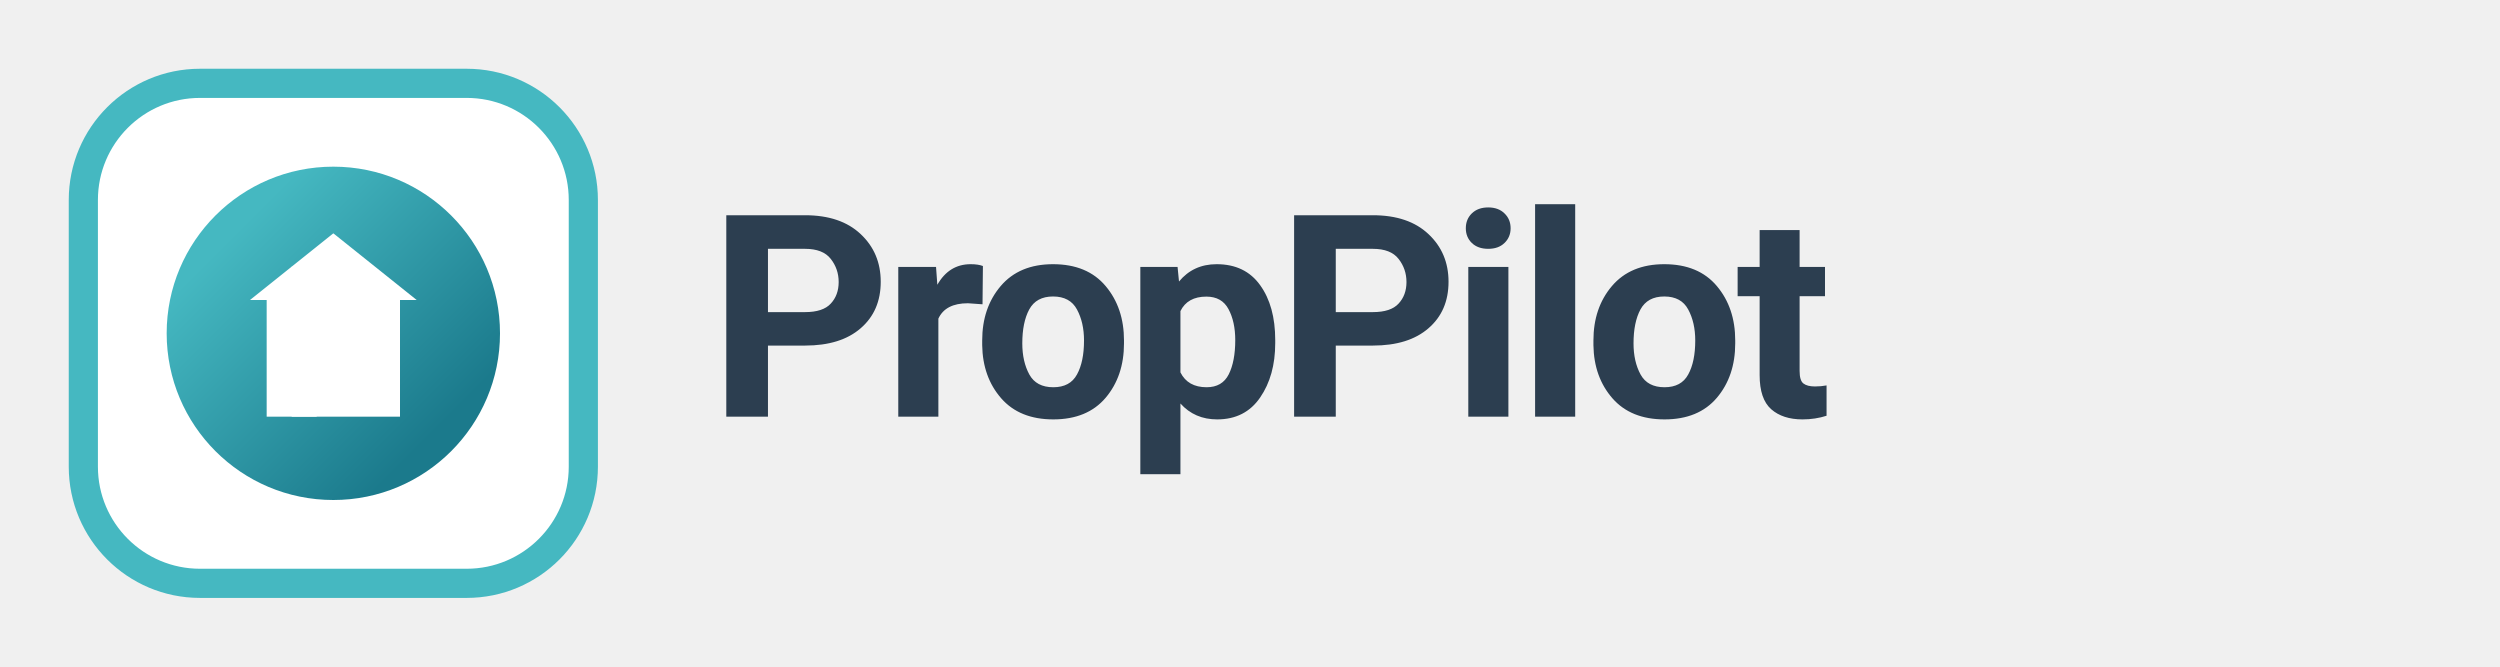
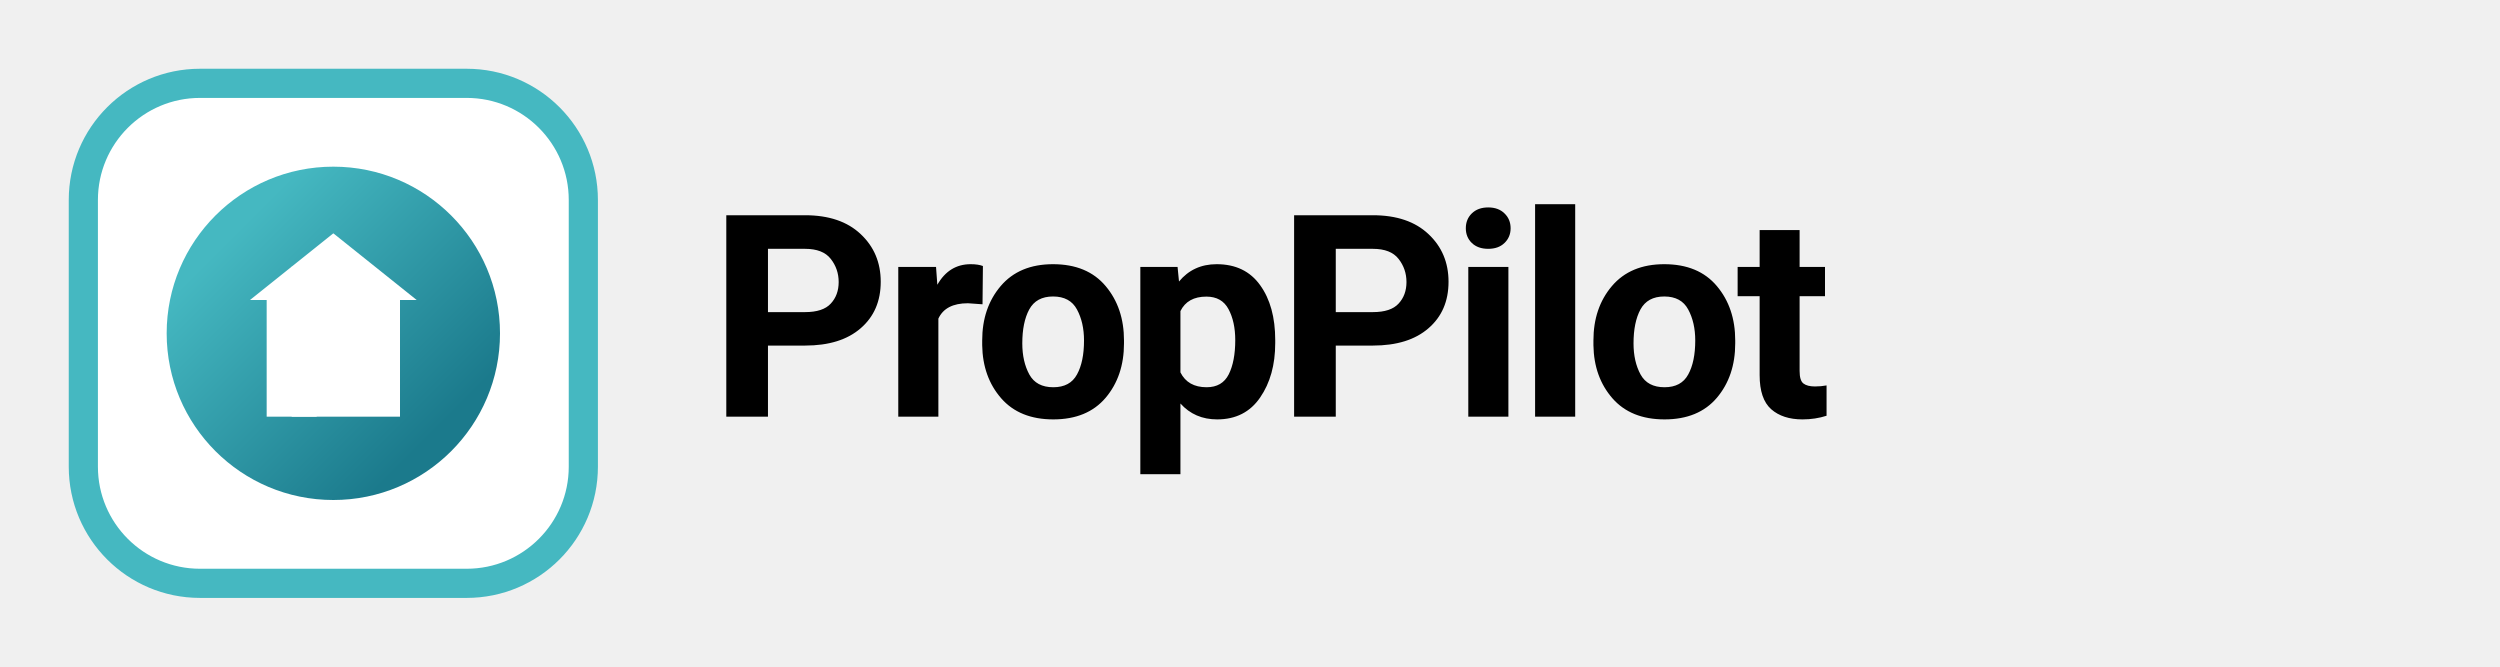
<svg xmlns="http://www.w3.org/2000/svg" width="300" height="80" viewBox="0 0 300 80" fill="none">
  <defs>
    <linearGradient id="circleGrad" x1="20%" y1="20%" x2="80%" y2="80%">
      <stop offset="0%" style="stop-color:#45B8C1;stop-opacity:1" />
      <stop offset="100%" style="stop-color:#1B7A8C;stop-opacity:1" />
    </linearGradient>
  </defs>
  <rect x="10" y="10" width="60" height="60" rx="14" stroke="#45B8C1" stroke-width="3.5" fill="white" />
  <circle cx="40" cy="40" r="20" fill="url(#circleGrad)" />
  <path d="M40 28 L50 36 L30 36 Z" fill="white" />
  <rect x="32" y="36" width="16" height="14" fill="white" />
  <path d="M35 32 L35 50 L38 50 L38 42 L42 42 C44.2 42 46 40.2 46 38 C46 35.8 44.2 34 42 34 L35 32 Z M38 35 L42 35 C42.8 35 43.5 35.7 43.5 38 C43.5 40.3 42.8 41 42 41 L38 41 L38 35 Z" fill="white" fill-rule="evenodd" />
-   <text x="85" y="50" font-family="system-ui, -apple-system, 'Segoe UI', 'Roboto', sans-serif" font-size="34" font-weight="700" fill="#2C3E50" letter-spacing="-1">
+   <text x="85" y="50" font-family="system-ui, -apple-system, 'Segoe UI', 'Roboto', sans-serif" font-size="34" font-weight="700" fill="currentColor" letter-spacing="-1">
    PropPilot
  </text>
</svg>
